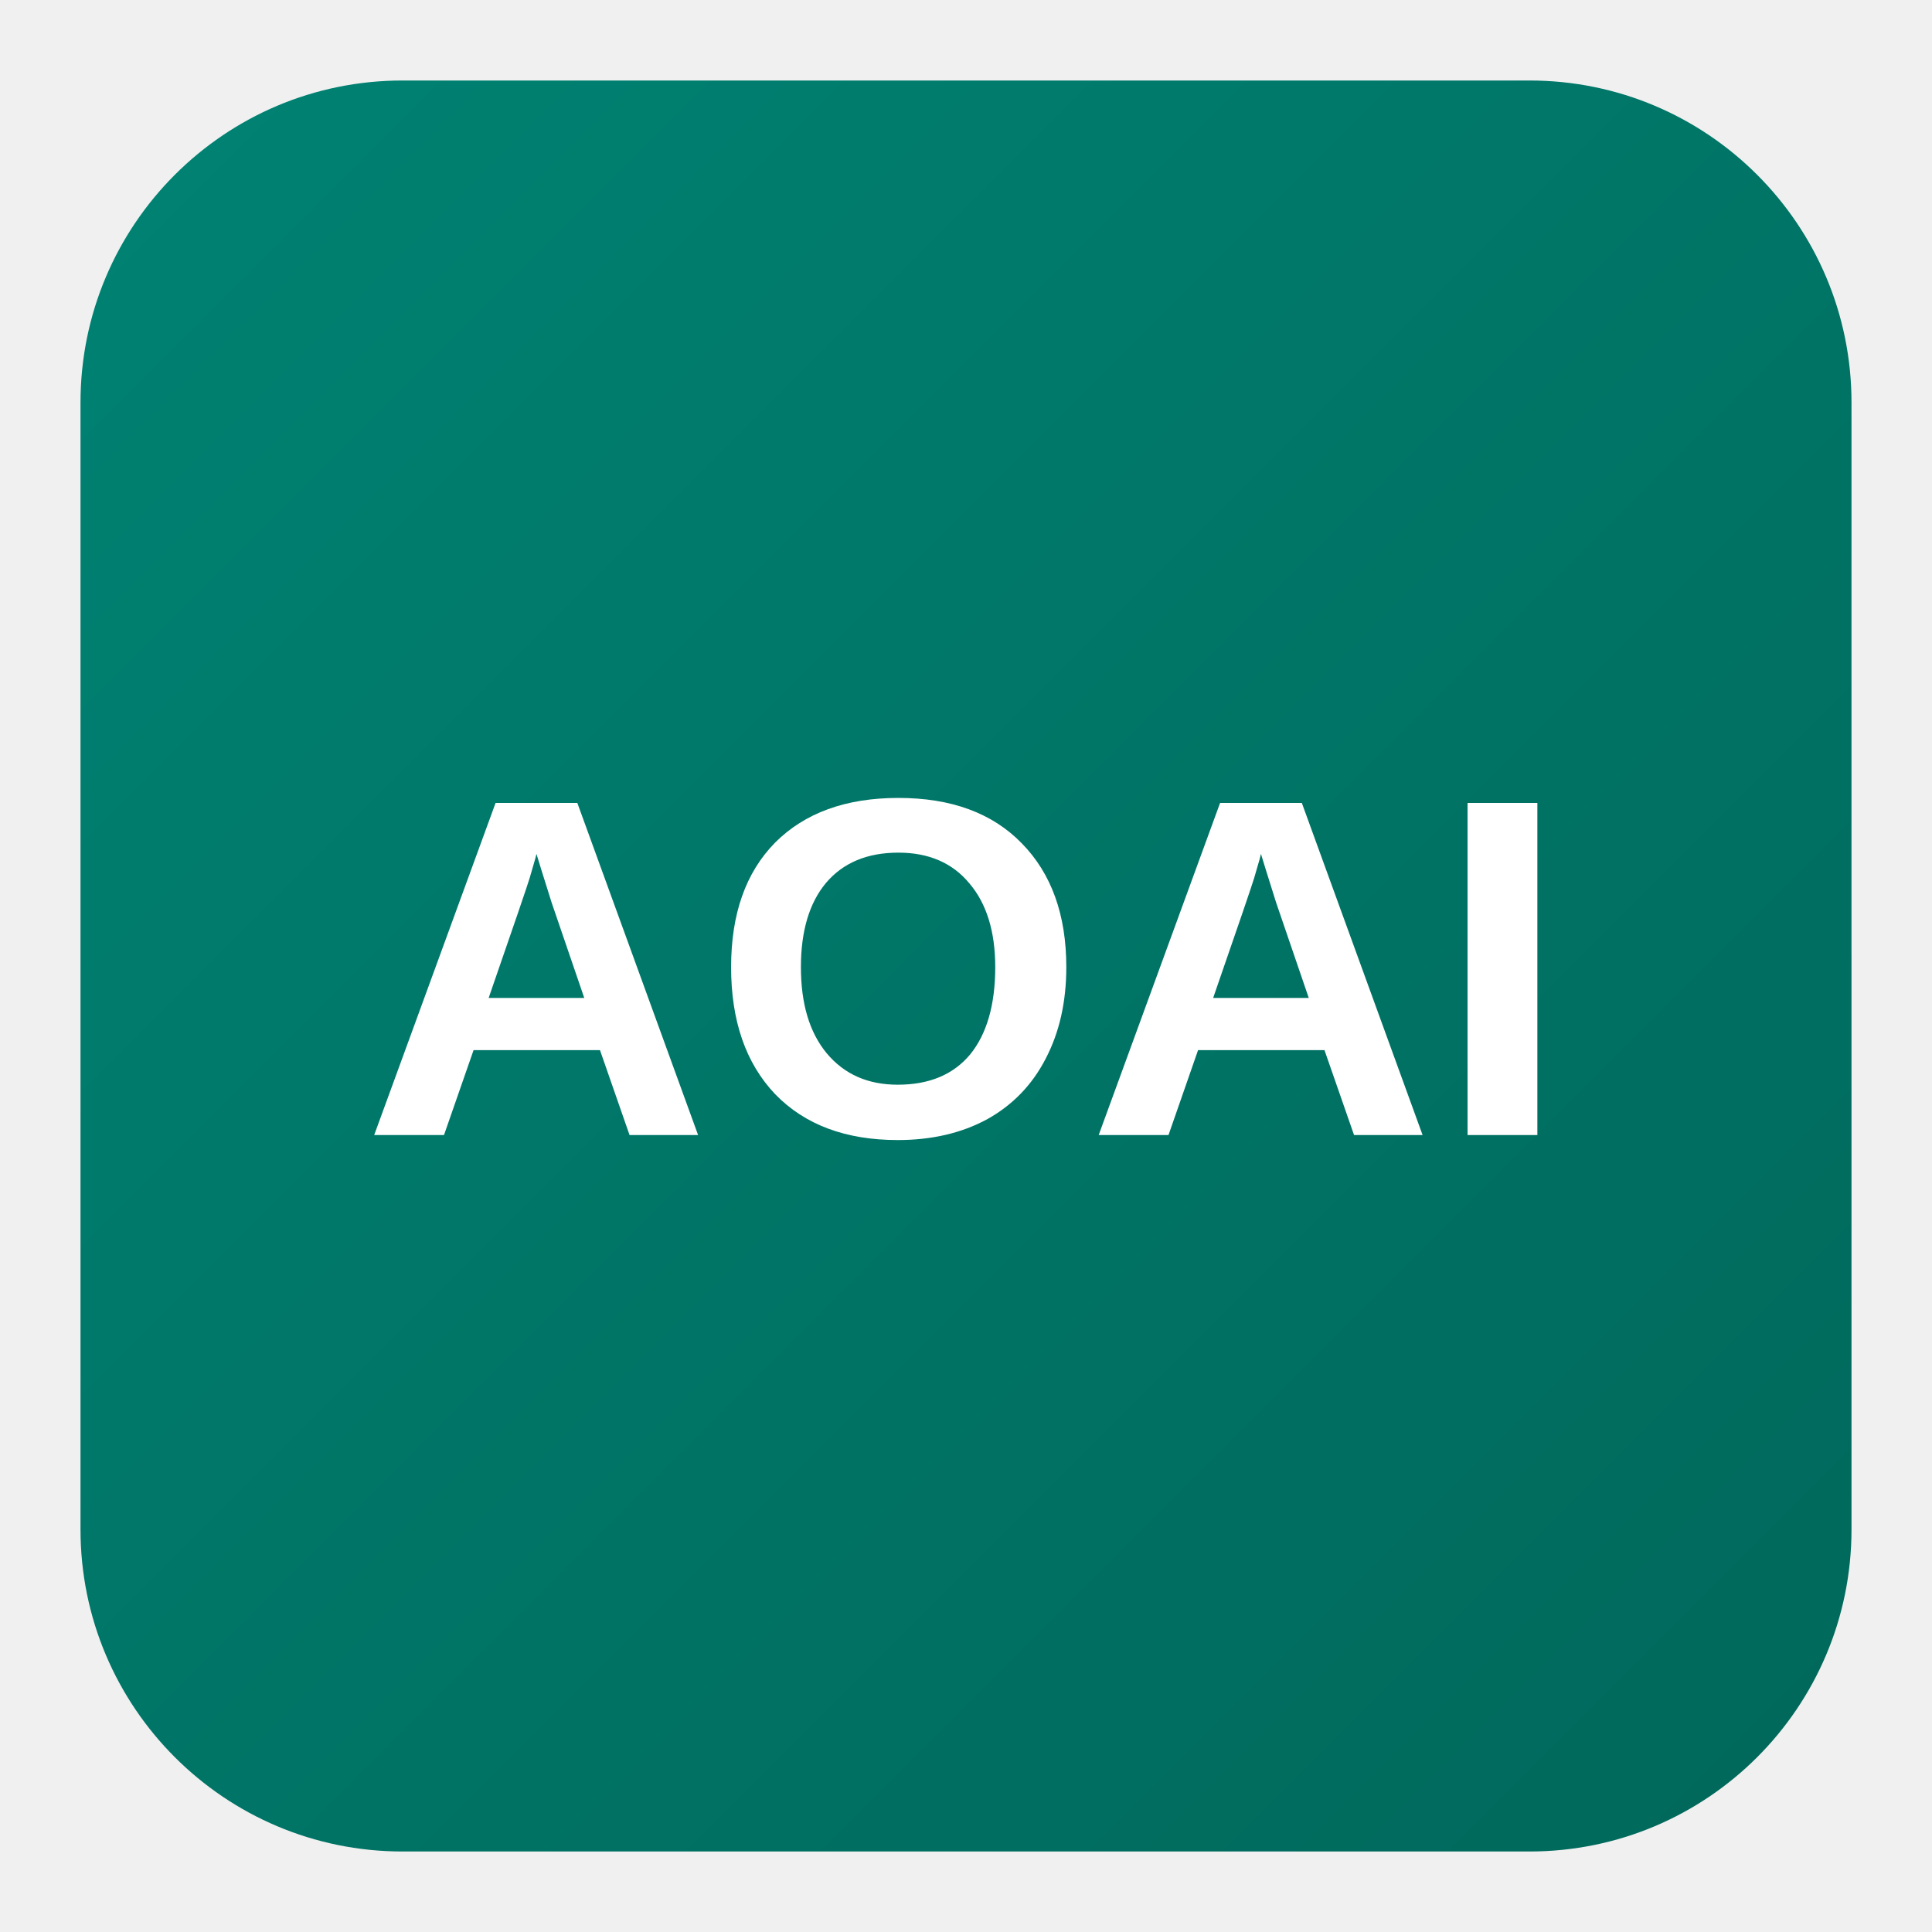
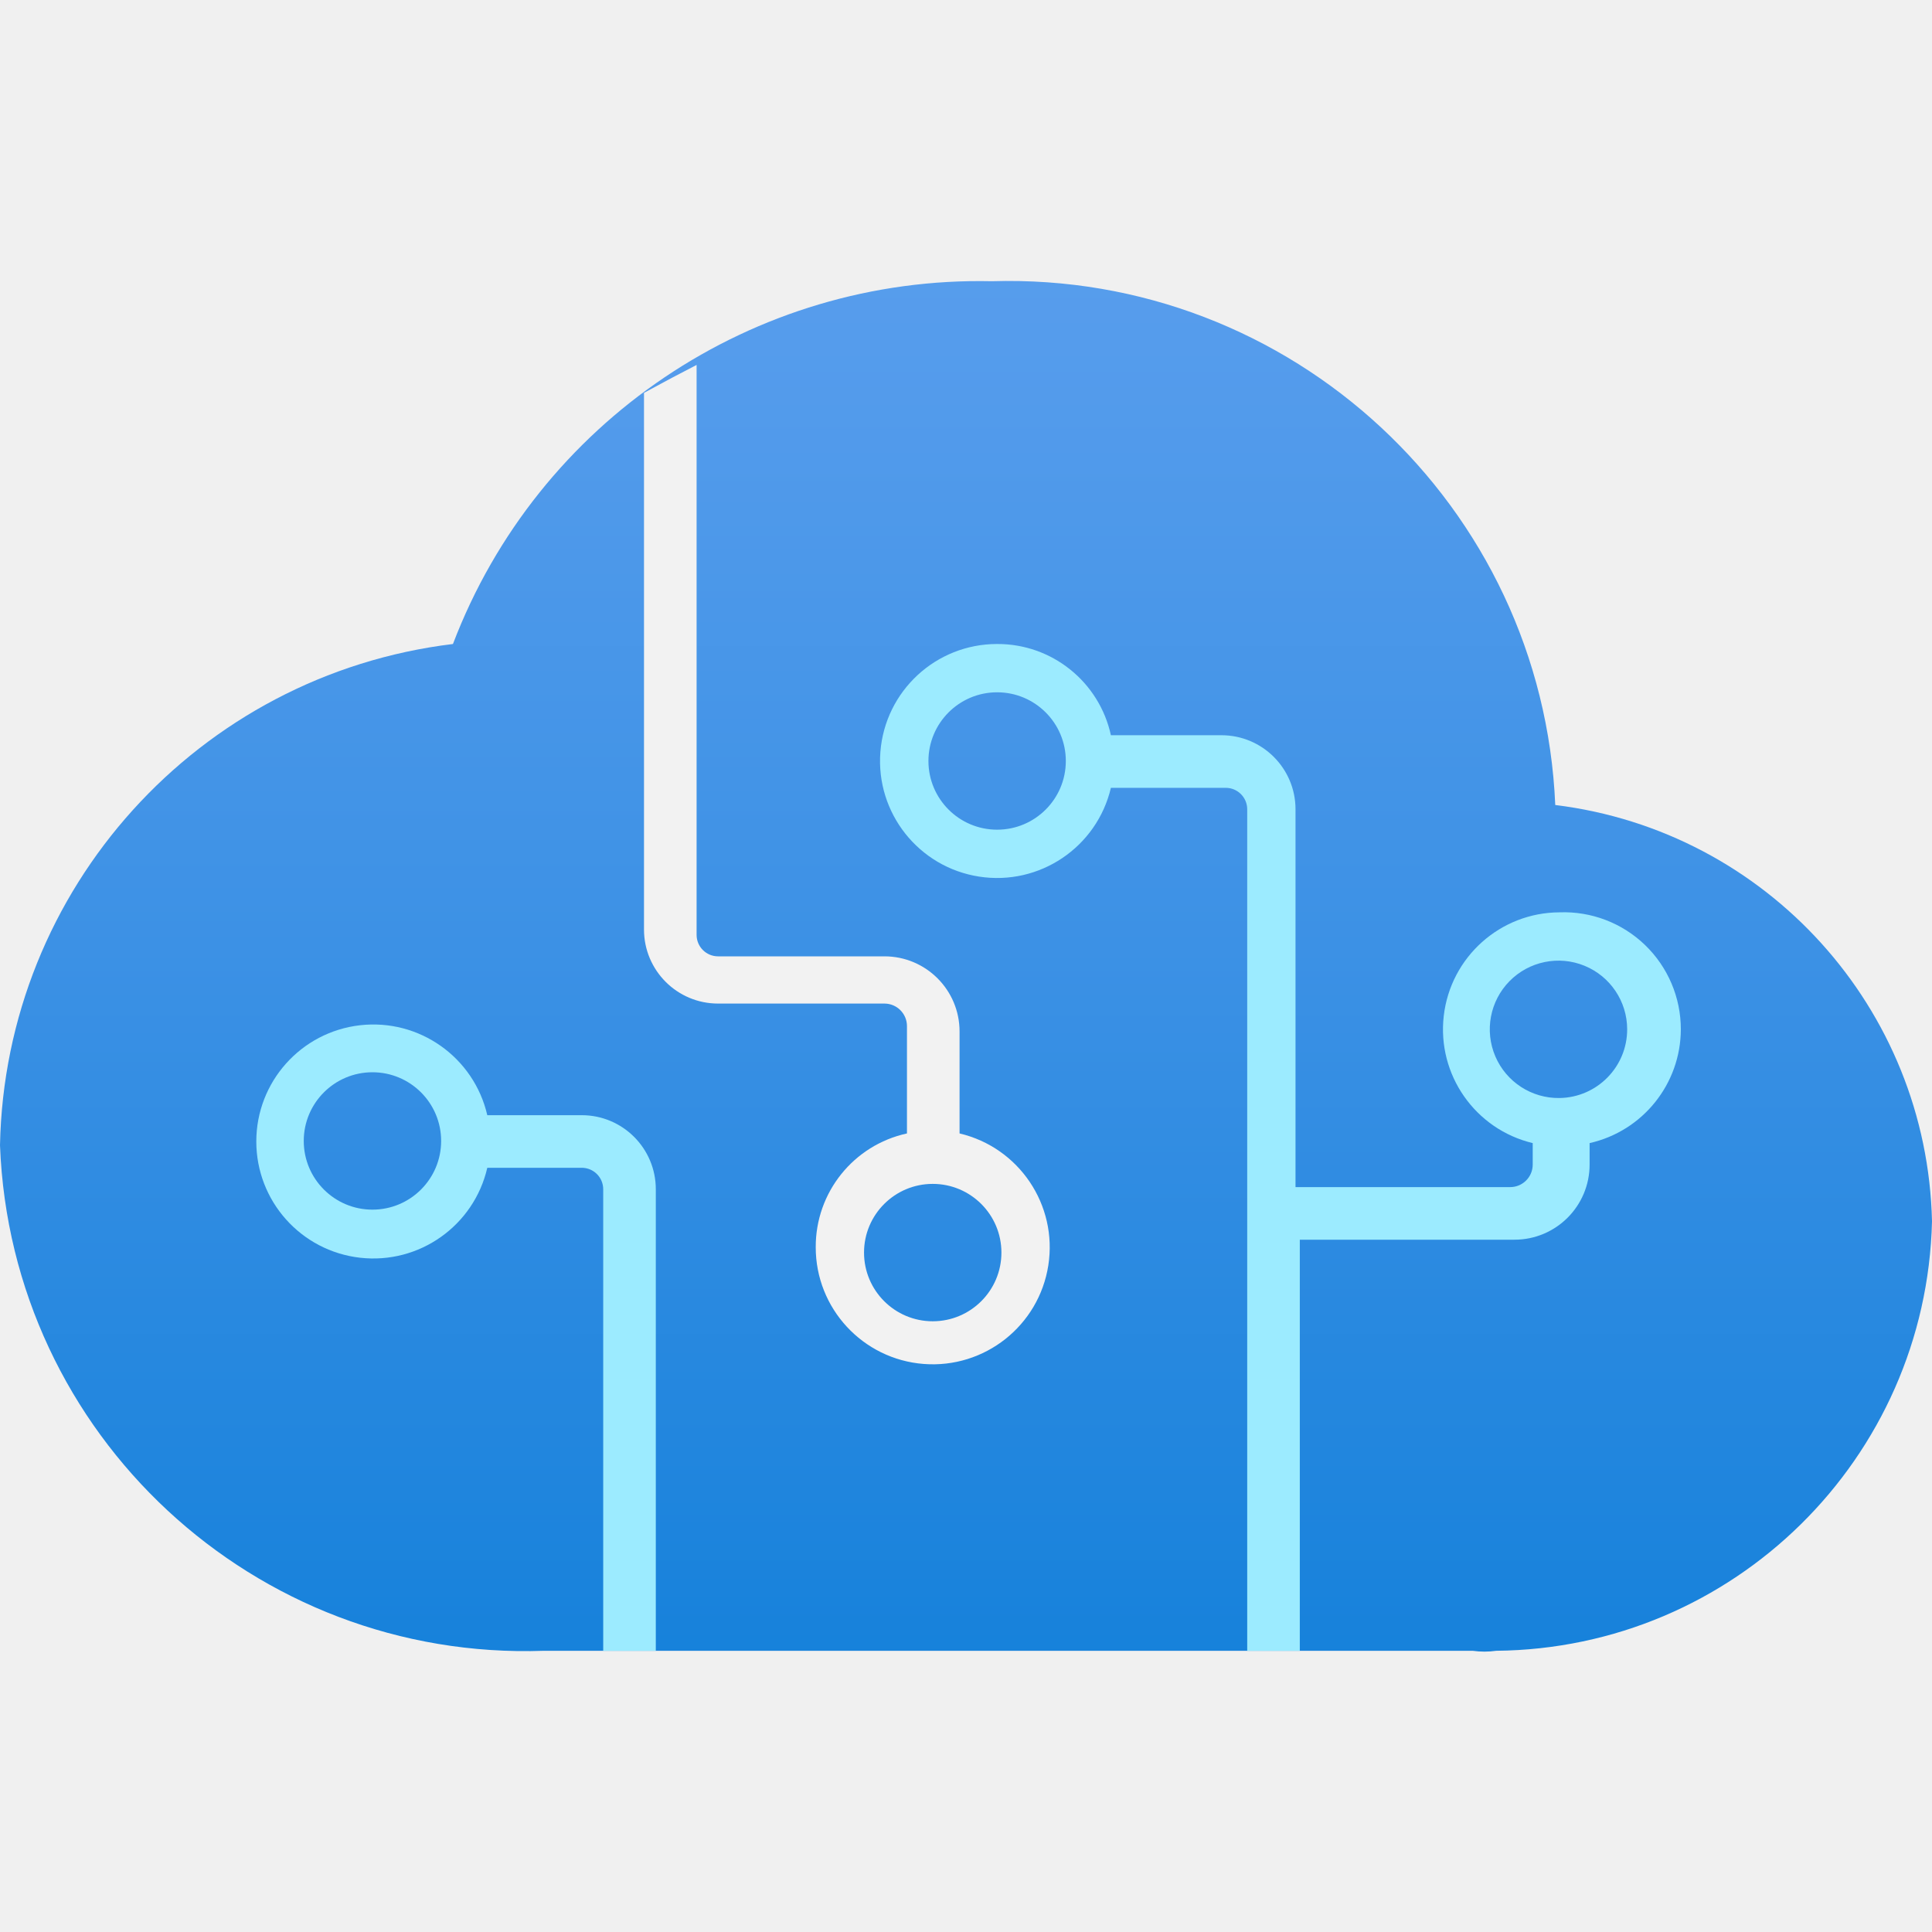
- <svg xmlns="http://www.w3.org/2000/svg" width="48" height="48" viewBox="0 0 48 48">
+ <svg xmlns="http://www.w3.org/2000/svg" viewBox="0 0 18 18">
  <defs>
-     <linearGradient id="g" x1="0" y1="0" x2="1" y2="1">
-       <stop offset="0" stop-color="#008272" />
-       <stop offset="1" stop-color="#00685b" />
+     <linearGradient id="a" x1="9" y1="19.13" x2="9" y2="-.29" gradientUnits="userSpaceOnUse">
+       <stop offset="0" stop-color="#0078d4" />
+       <stop offset=".16" stop-color="#1380da" />
+       <stop offset=".53" stop-color="#3c91e5" />
+       <stop offset=".82" stop-color="#559cec" />
+       <stop offset="1" stop-color="#5ea0ef" />
    </linearGradient>
  </defs>
-   <rect x="2" y="2" width="44" height="44" rx="8" fill="url(#g)" />
-   <text x="24" y="24" dy="0.35em" text-anchor="middle" font-family="Segoe UI, Arial, sans-serif" font-size="12" font-weight="700" fill="#ffffff">AOAI</text>
+   <path d="M18 11.38a4 4 0 00-3.51-3.88 5.1 5.1 0 00-5.25-4.88A5.25 5.25 0 004.22 6 4.8 4.8 0 000 10.67a4.9 4.9 0 005.07 4.71h8.65a.78.78 0 00.22 0 4.1 4.1 0 004.06-4z" fill="url(#a)" />
+   <path d="M5.42 10.39h-.88a1.09 1.09 0 100 .49h.88a.2.2 0 01.2.2v4.3h.49v-4.3a.69.69 0 00-.69-.69zm-1.95.88a.64.64 0 11.64-.64.64.64 0 01-.64.64z" fill="#9cebff" />
+   <path d="M8.94 10.61v-1a.7.7 0 00-.7-.7H6.69a.2.2 0 01-.2-.2V3.4l-.23.12-.26.14v5a.69.69 0 00.69.69h1.55a.21.21 0 01.21.21v1a1.08 1.08 0 00-.85 1.06 1.09 1.09 0 101.34-1.06zm-.25 1.7a.64.64 0 11.64-.64.64.64 0 01-.64.64z" fill="#f2f2f2" />
+   <path d="M14.53 8.5a1.09 1.09 0 00-.25 2.15v.2a.21.21 0 01-.21.21h-2V7.54a.69.69 0 00-.69-.69h-1.03A1.08 1.08 0 009.29 6a1.09 1.09 0 101.06 1.34h1.07a.2.2 0 01.2.2v7.84h.49v-3.83h2a.7.7 0 00.7-.7v-.2a1.09 1.09 0 00.85-1.06 1.09 1.09 0 00-1.13-1.09zm-5.24-.77a.64.64 0 11.64-.64.64.64 0 01-.64.64zm5.24 2.5a.64.64 0 11.63-.64.64.64 0 01-.63.64z" fill="#9cebff" />
</svg>
